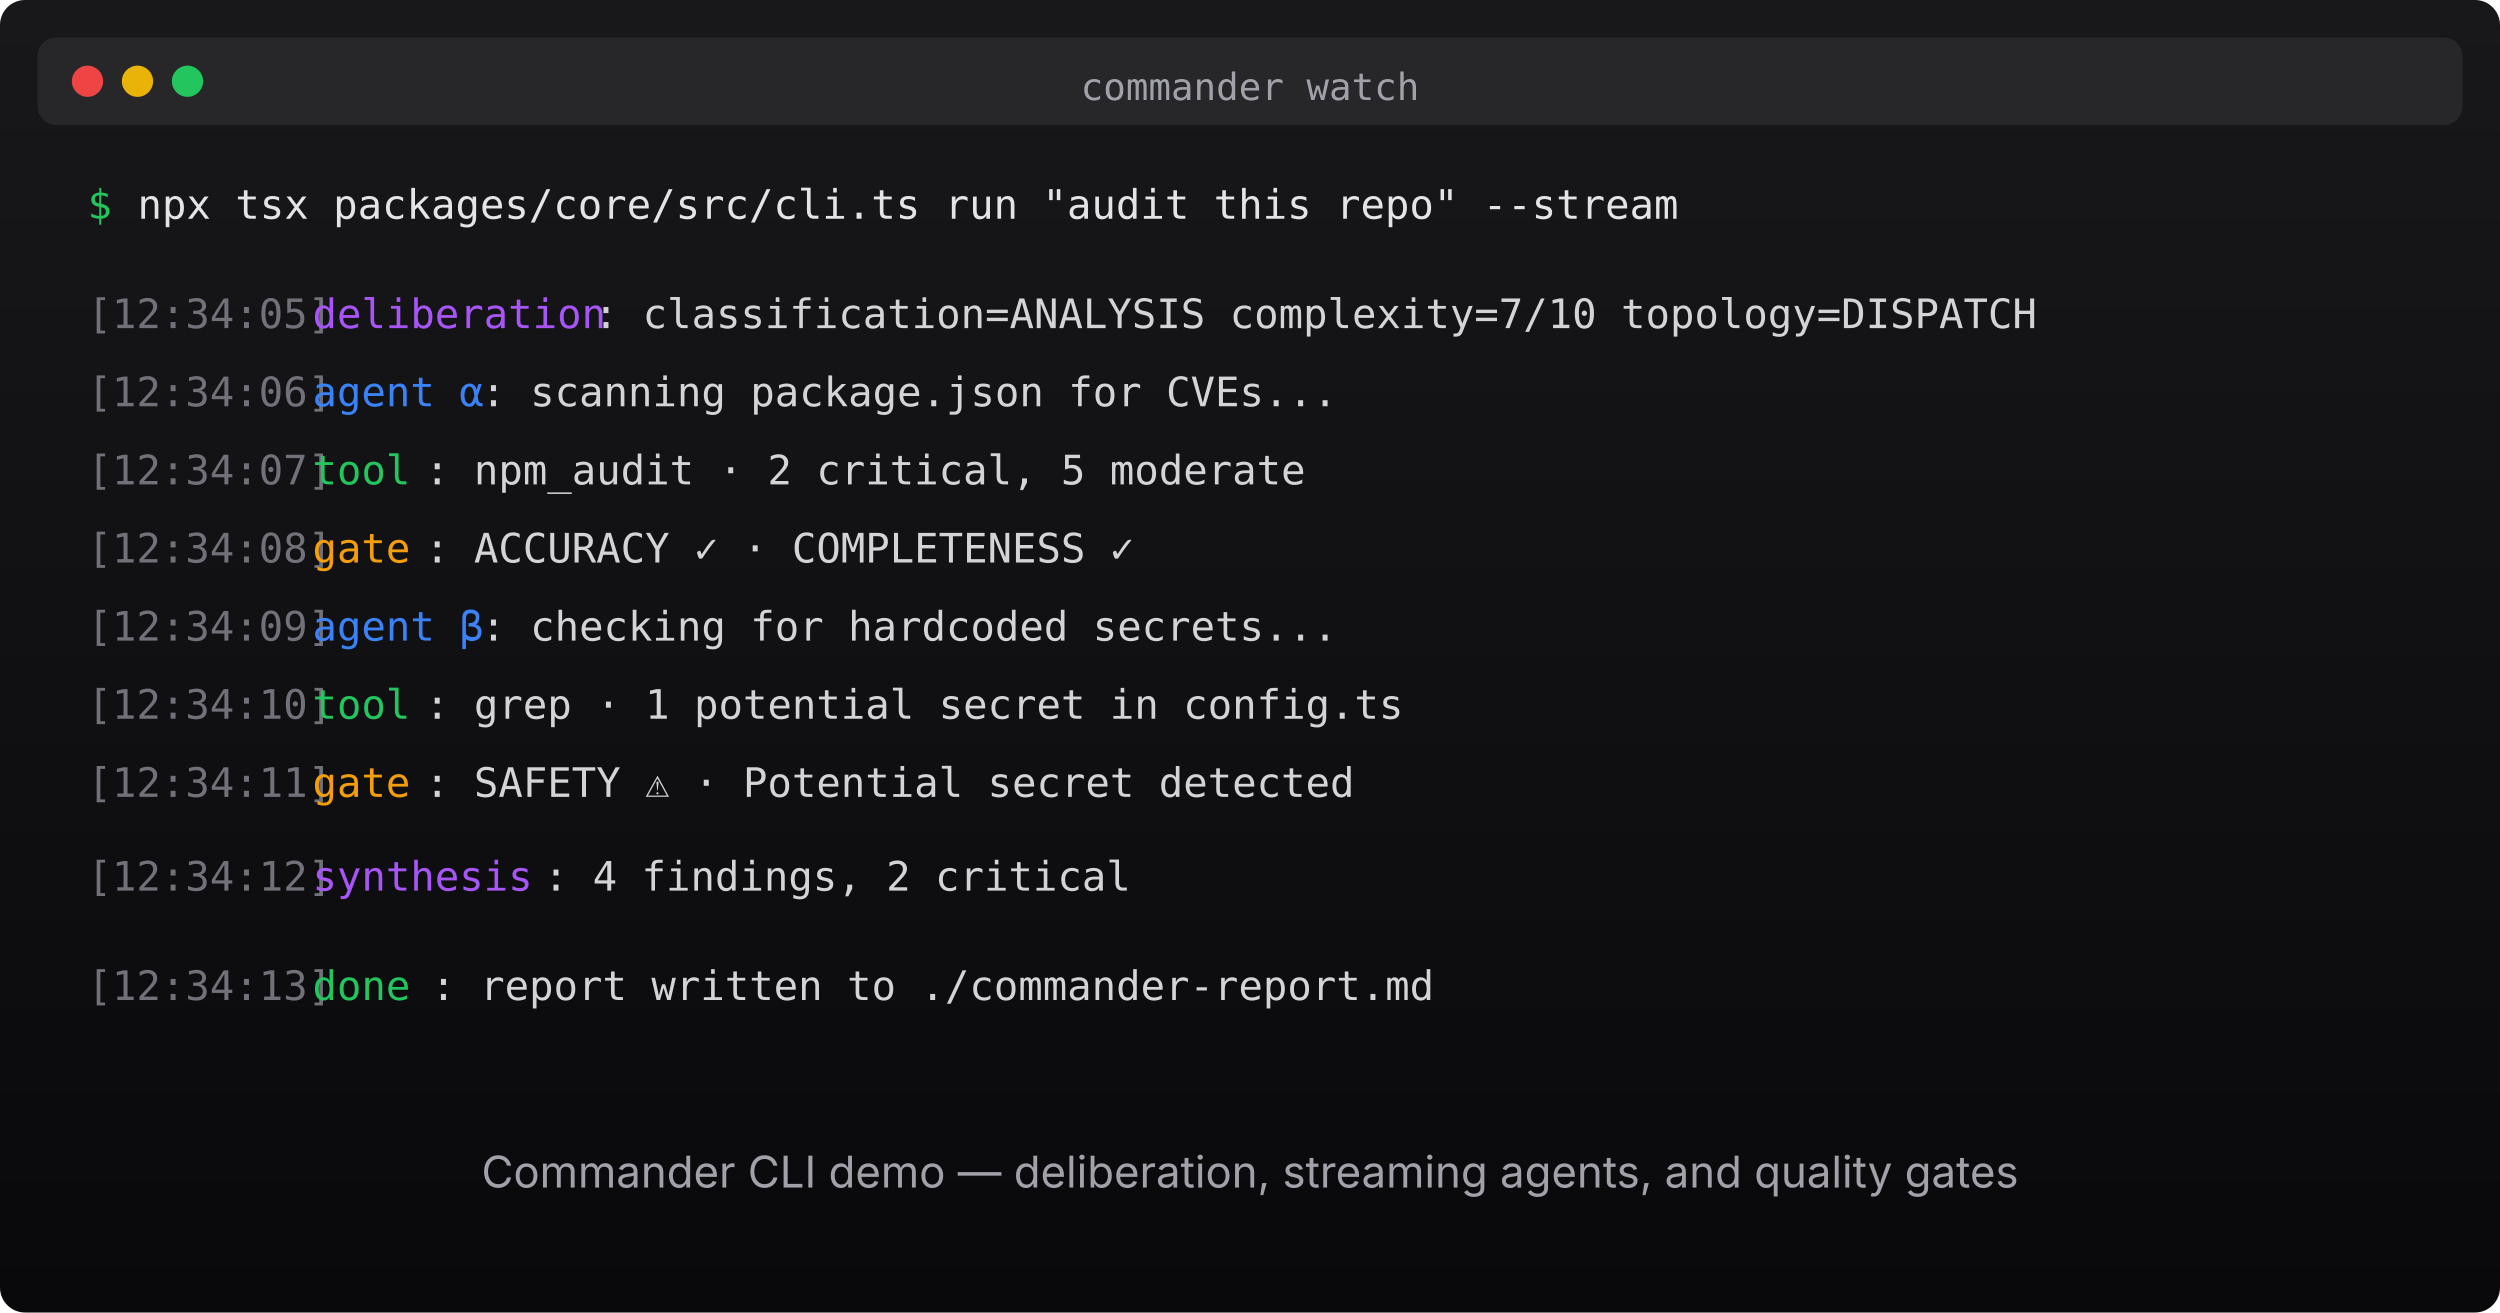
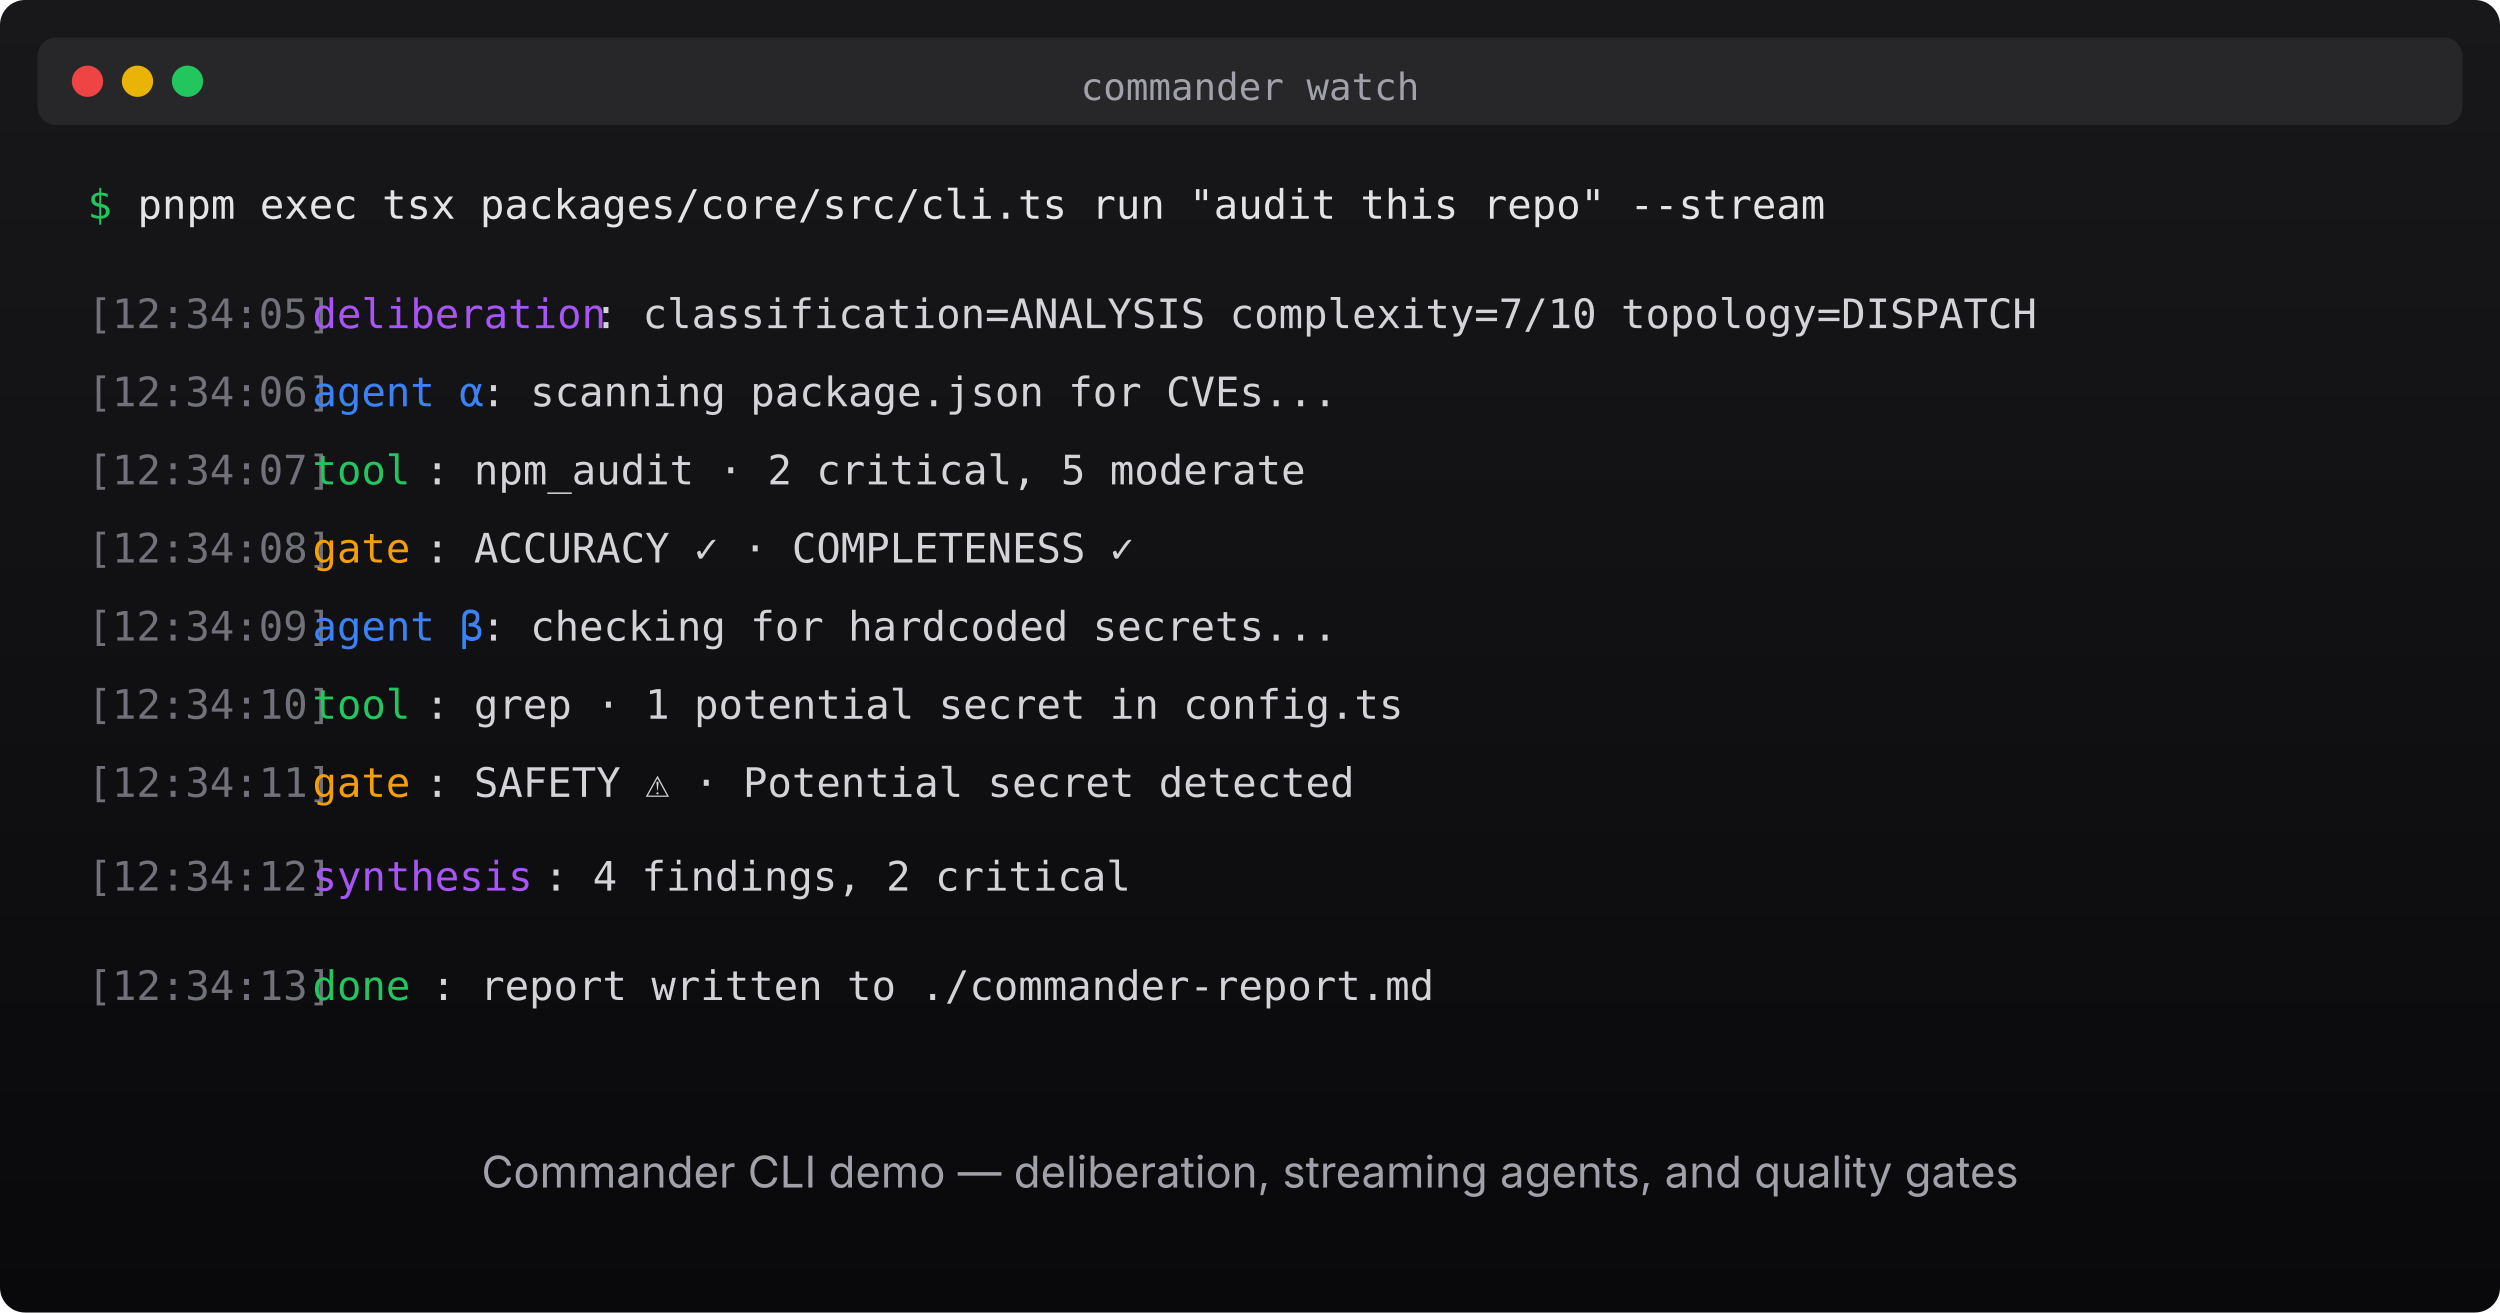
<svg xmlns="http://www.w3.org/2000/svg" viewBox="0 0 800 420" width="800" height="420">
  <defs>
    <linearGradient id="bg" x1="0" y1="0" x2="0" y2="1">
      <stop offset="0%" stop-color="#18181b" />
      <stop offset="100%" stop-color="#09090b" />
    </linearGradient>
    <filter id="glow" x="-20%" y="-20%" width="140%" height="140%">
      <feGaussianBlur stdDeviation="2" result="blur" />
      <feComposite in="SourceGraphic" in2="blur" operator="over" />
    </filter>
  </defs>
  <rect width="800" height="420" fill="url(#bg)" rx="8" />
  <rect x="12" y="12" width="776" height="28" rx="6" fill="#27272a" />
  <circle cx="28" cy="26" r="5" fill="#ef4444" />
  <circle cx="44" cy="26" r="5" fill="#eab308" />
  <circle cx="60" cy="26" r="5" fill="#22c55e" />
  <text x="400" y="32" font-family="ui-monospace, SFMono-Regular, Menlo, Monaco, Consolas, monospace" font-size="12" fill="#a1a1aa" text-anchor="middle">commander watch</text>
  <g font-family="ui-monospace, SFMono-Regular, Menlo, Monaco, Consolas, monospace" font-size="13">
    <text x="28" y="70" fill="#22c55e">$</text>
-     <text x="44" y="70" fill="#e4e4e7">npx tsx packages/core/src/cli.ts run "audit this repo" --stream</text>
+     <text x="44" y="70" fill="#e4e4e7">pnpm exec tsx packages/core/src/cli.ts run "audit this repo" --stream</text>
    <text x="28" y="105" fill="#71717a">[12:34:05]</text>
    <text x="100" y="105" fill="#a855f7">deliberation</text>
    <text x="190" y="105" fill="#d4d4d8">: classification=ANALYSIS complexity=7/10 topology=DISPATCH</text>
    <text x="28" y="130" fill="#71717a">[12:34:06]</text>
    <text x="100" y="130" fill="#3b82f6">agent α</text>
    <text x="154" y="130" fill="#d4d4d8">: scanning package.json for CVEs...</text>
    <text x="28" y="155" fill="#71717a">[12:34:07]</text>
    <text x="100" y="155" fill="#22c55e">tool</text>
    <text x="136" y="155" fill="#d4d4d8">: npm_audit · 2 critical, 5 moderate</text>
    <text x="28" y="180" fill="#71717a">[12:34:08]</text>
    <text x="100" y="180" fill="#f59e0b">gate</text>
    <text x="136" y="180" fill="#d4d4d8">: ACCURACY ✓ · COMPLETENESS ✓</text>
    <text x="28" y="205" fill="#71717a">[12:34:09]</text>
    <text x="100" y="205" fill="#3b82f6">agent β</text>
    <text x="154" y="205" fill="#d4d4d8">: checking for hardcoded secrets...</text>
    <text x="28" y="230" fill="#71717a">[12:34:10]</text>
    <text x="100" y="230" fill="#22c55e">tool</text>
    <text x="136" y="230" fill="#d4d4d8">: grep · 1 potential secret in config.ts</text>
    <text x="28" y="255" fill="#71717a">[12:34:11]</text>
    <text x="100" y="255" fill="#f59e0b">gate</text>
    <text x="136" y="255" fill="#d4d4d8">: SAFETY ⚠ · Potential secret detected</text>
    <text x="28" y="285" fill="#71717a">[12:34:12]</text>
    <text x="100" y="285" fill="#a855f7">synthesis</text>
    <text x="174" y="285" fill="#d4d4d8">: 4 findings, 2 critical</text>
    <text x="28" y="320" fill="#71717a">[12:34:13]</text>
    <text x="100" y="320" fill="#22c55e">done</text>
    <text x="138" y="320" fill="#d4d4d8">: report written to ./commander-report.md</text>
  </g>
  <text x="400" y="380" font-family="ui-sans-serif, system-ui, -apple-system, BlinkMacSystemFont, sans-serif" font-size="14" fill="#a1a1aa" text-anchor="middle">Commander CLI demo — deliberation, streaming agents, and quality gates</text>
</svg>
